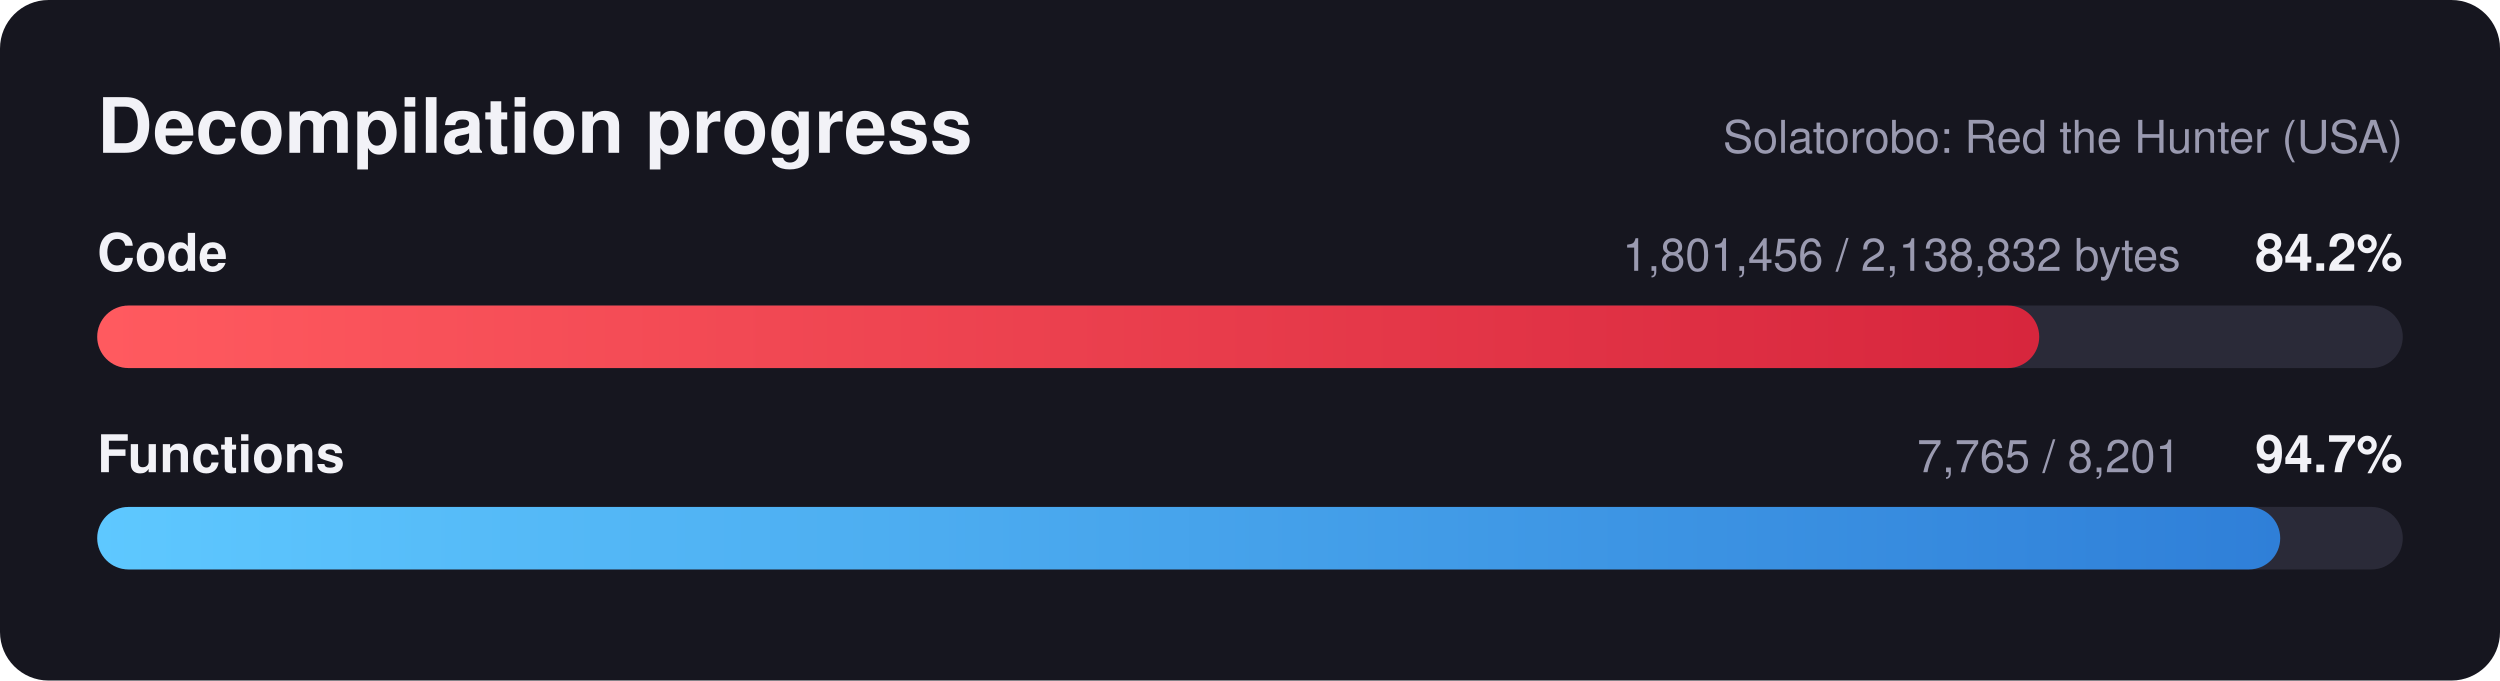
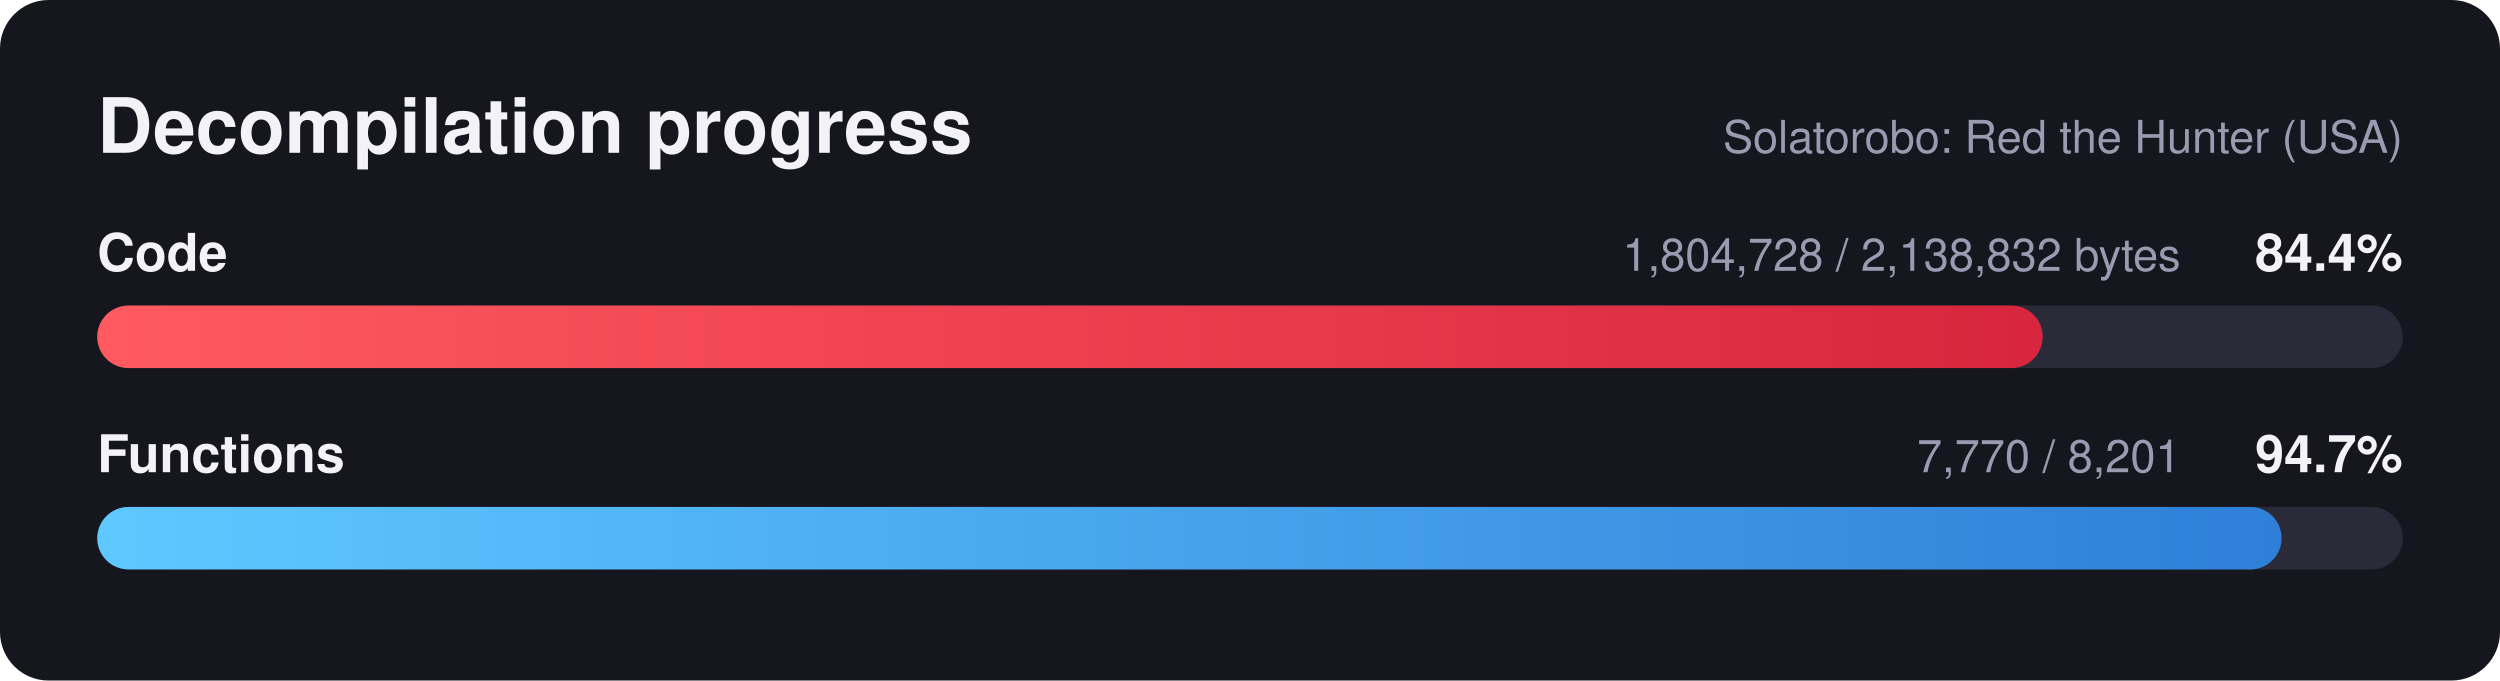
<svg xmlns="http://www.w3.org/2000/svg" width="720" height="196" viewBox="0 0 720 196" font-family="Segoe UI, Helvetica, Arial, sans-serif">
  <defs>
    <linearGradient id="red" x1="0" x2="1" y1="0" y2="0">
      <stop offset="0" stop-color="#ff5a5f" />
      <stop offset="1" stop-color="#d7263d" />
    </linearGradient>
    <linearGradient id="blue" x1="0" x2="1" y1="0" y2="0">
      <stop offset="0" stop-color="#5ec8ff" />
      <stop offset="1" stop-color="#2f7fd8" />
    </linearGradient>
  </defs>
  <rect width="720" height="196" rx="14" fill="#16161f" />
  <text x="28" y="44" fill="#f2f2f7" font-size="22" font-weight="700">Decompilation progress</text>
  <text x="692" y="44" fill="#9a9ab0" font-size="13" text-anchor="end">Solatorobo: Red the Hunter (USA)</text>
  <text x="28" y="78" fill="#f2f2f7" font-size="15" font-weight="600">Code</text>
-   <text x="692" y="78" fill="#f2f2f7" font-size="15" font-weight="700" text-anchor="end">84.2%</text>
-   <text x="628" y="78" fill="#9a9ab0" font-size="13" text-anchor="end">1,801,456 / 2,138,832 bytes</text>
+   <text x="692" y="78" fill="#f2f2f7" font-size="15" font-weight="700" text-anchor="end">84.4%</text>
+   <text x="628" y="78" fill="#9a9ab0" font-size="13" text-anchor="end">1,804,728 / 2,138,832 bytes</text>
  <rect x="28" y="88" width="664" height="18" rx="9.0" fill="#2a2a38" />
-   <rect x="28" y="88" width="559.3" height="18" rx="9.0" fill="url(#red)" />
+   <rect x="28" y="88" width="560.3" height="18" rx="9.0" fill="url(#red)" />
  <text x="28" y="136" fill="#f2f2f7" font-size="15" font-weight="600">Functions</text>
  <text x="692" y="136" fill="#f2f2f7" font-size="15" font-weight="700" text-anchor="end">94.7%</text>
-   <text x="628" y="136" fill="#9a9ab0" font-size="13" text-anchor="end">7,765 / 8,201</text>
+   <text x="628" y="136" fill="#9a9ab0" font-size="13" text-anchor="end">7,770 / 8,201</text>
  <rect x="28" y="146" width="664" height="18" rx="9.0" fill="#2a2a38" />
-   <rect x="28" y="146" width="628.7" height="18" rx="9.0" fill="url(#blue)" />
+   <rect x="28" y="146" width="629.1" height="18" rx="9.0" fill="url(#blue)" />
</svg>
